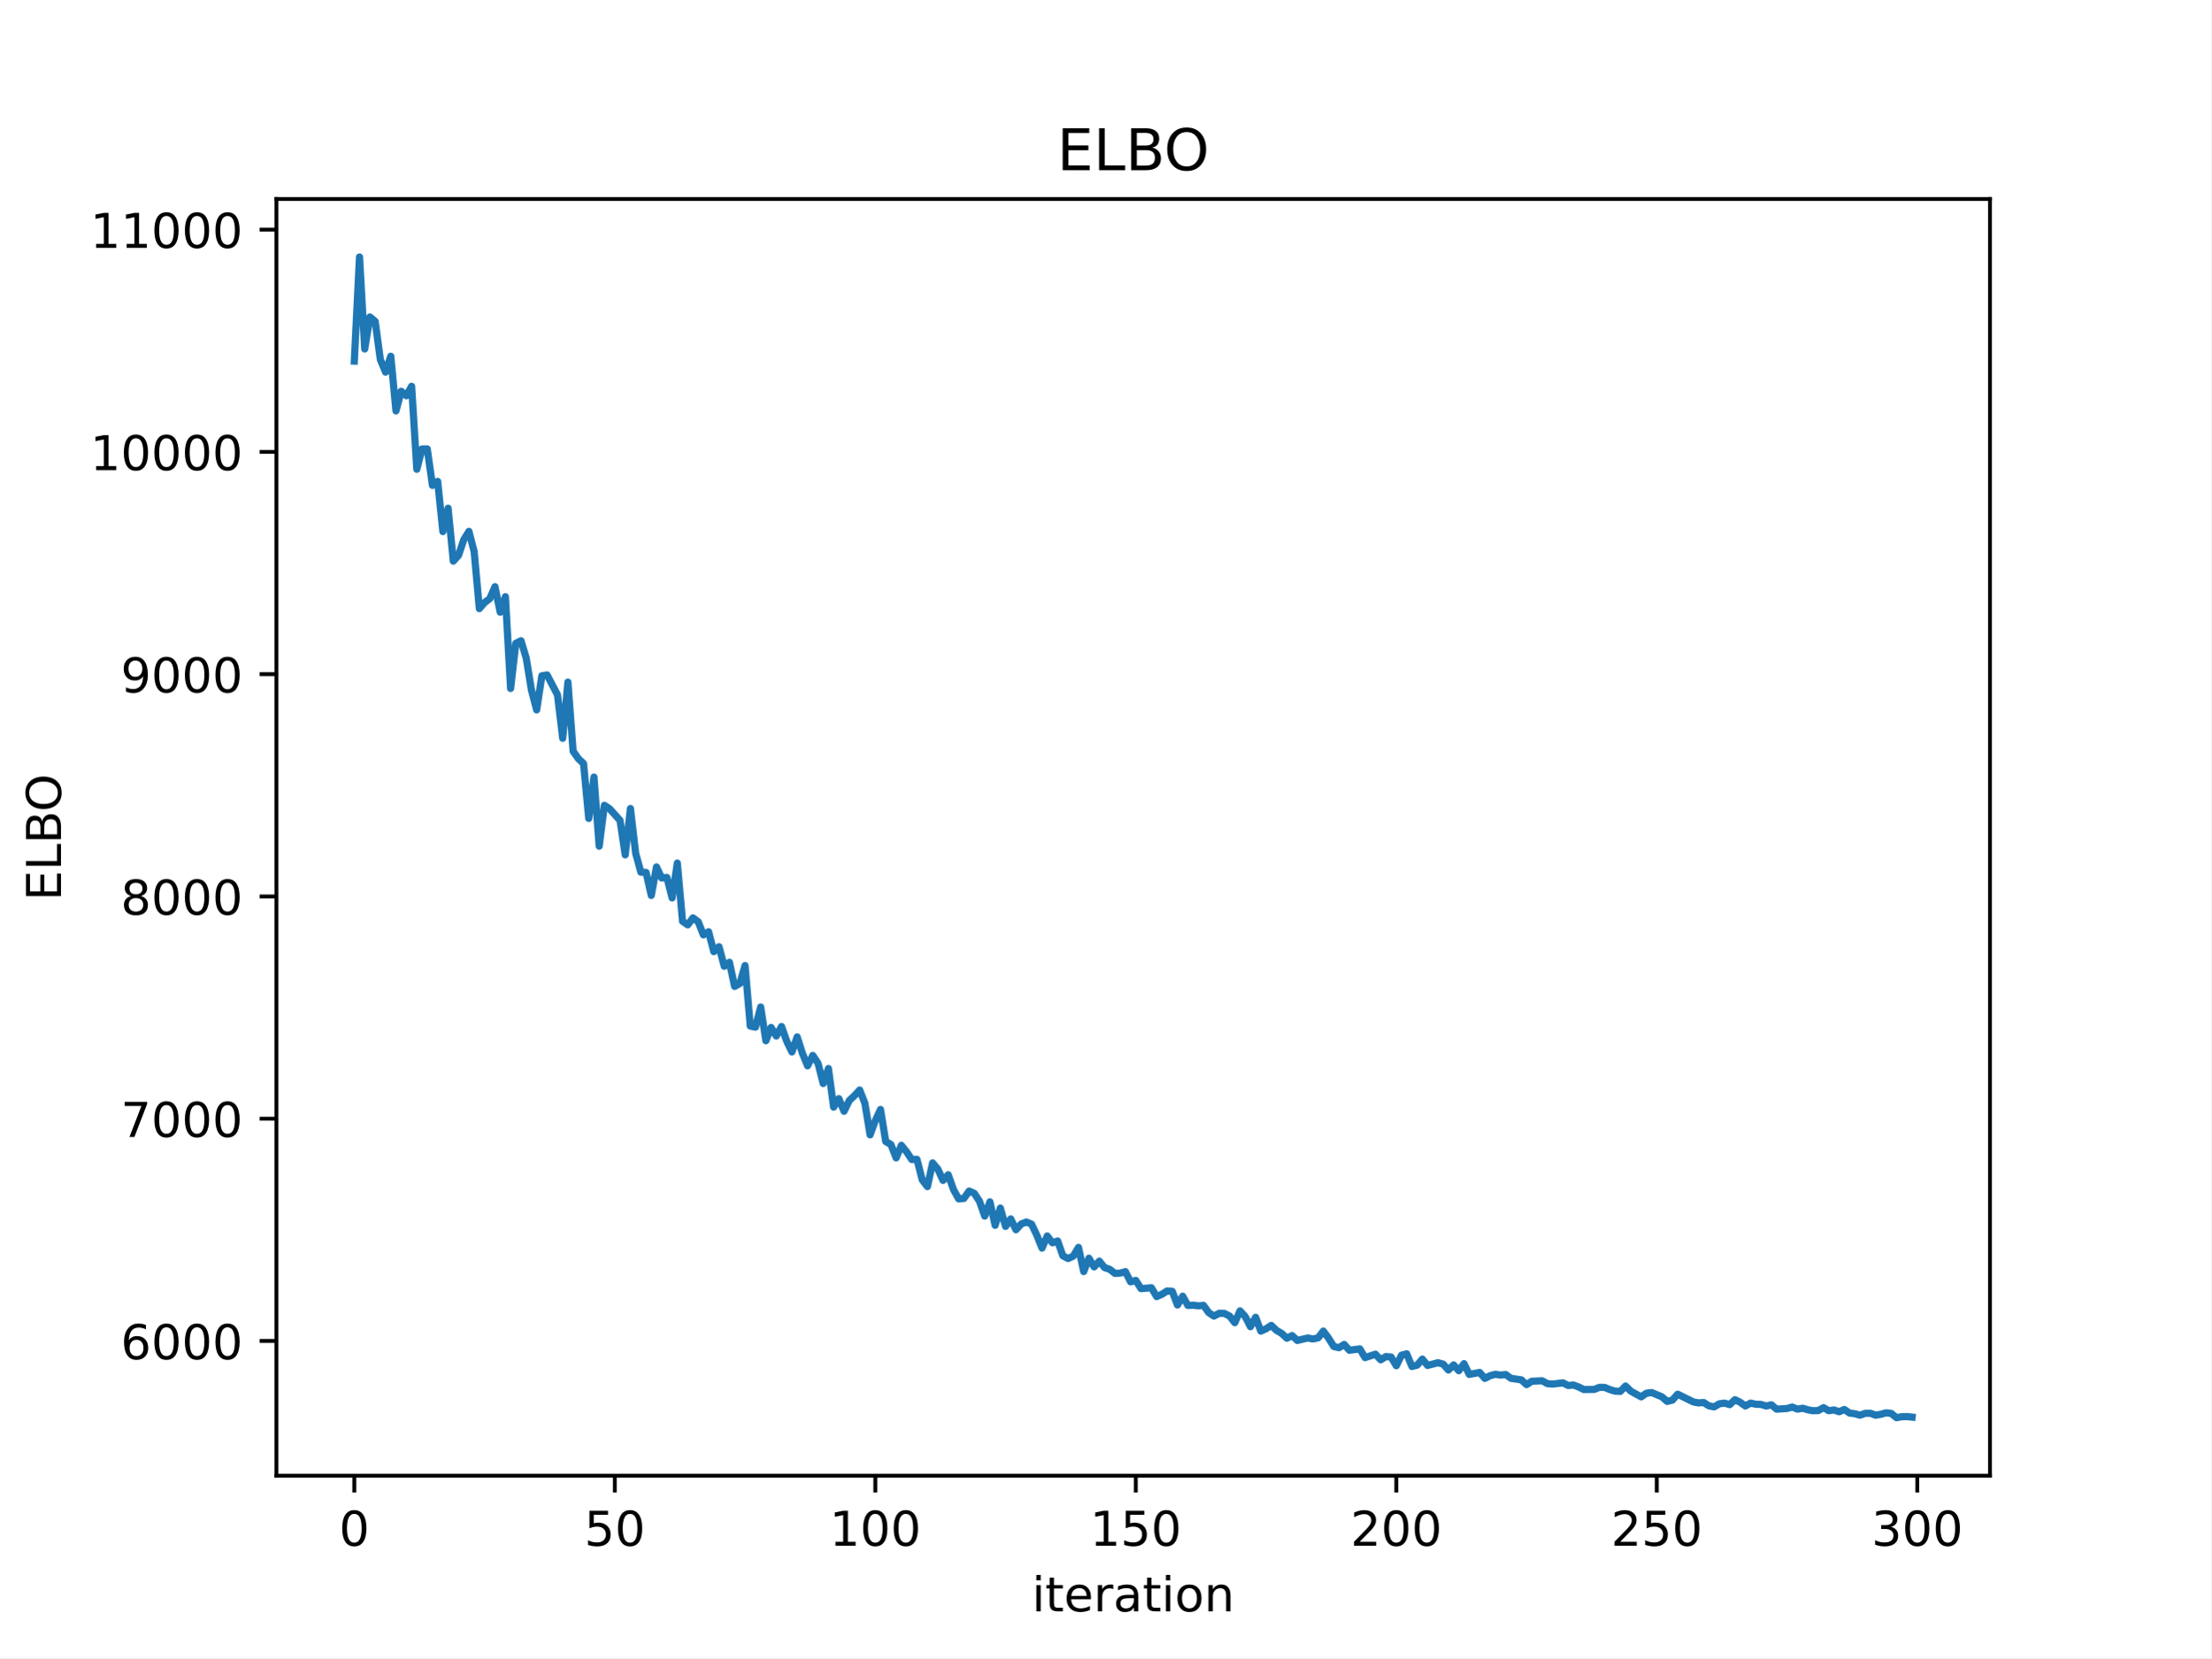
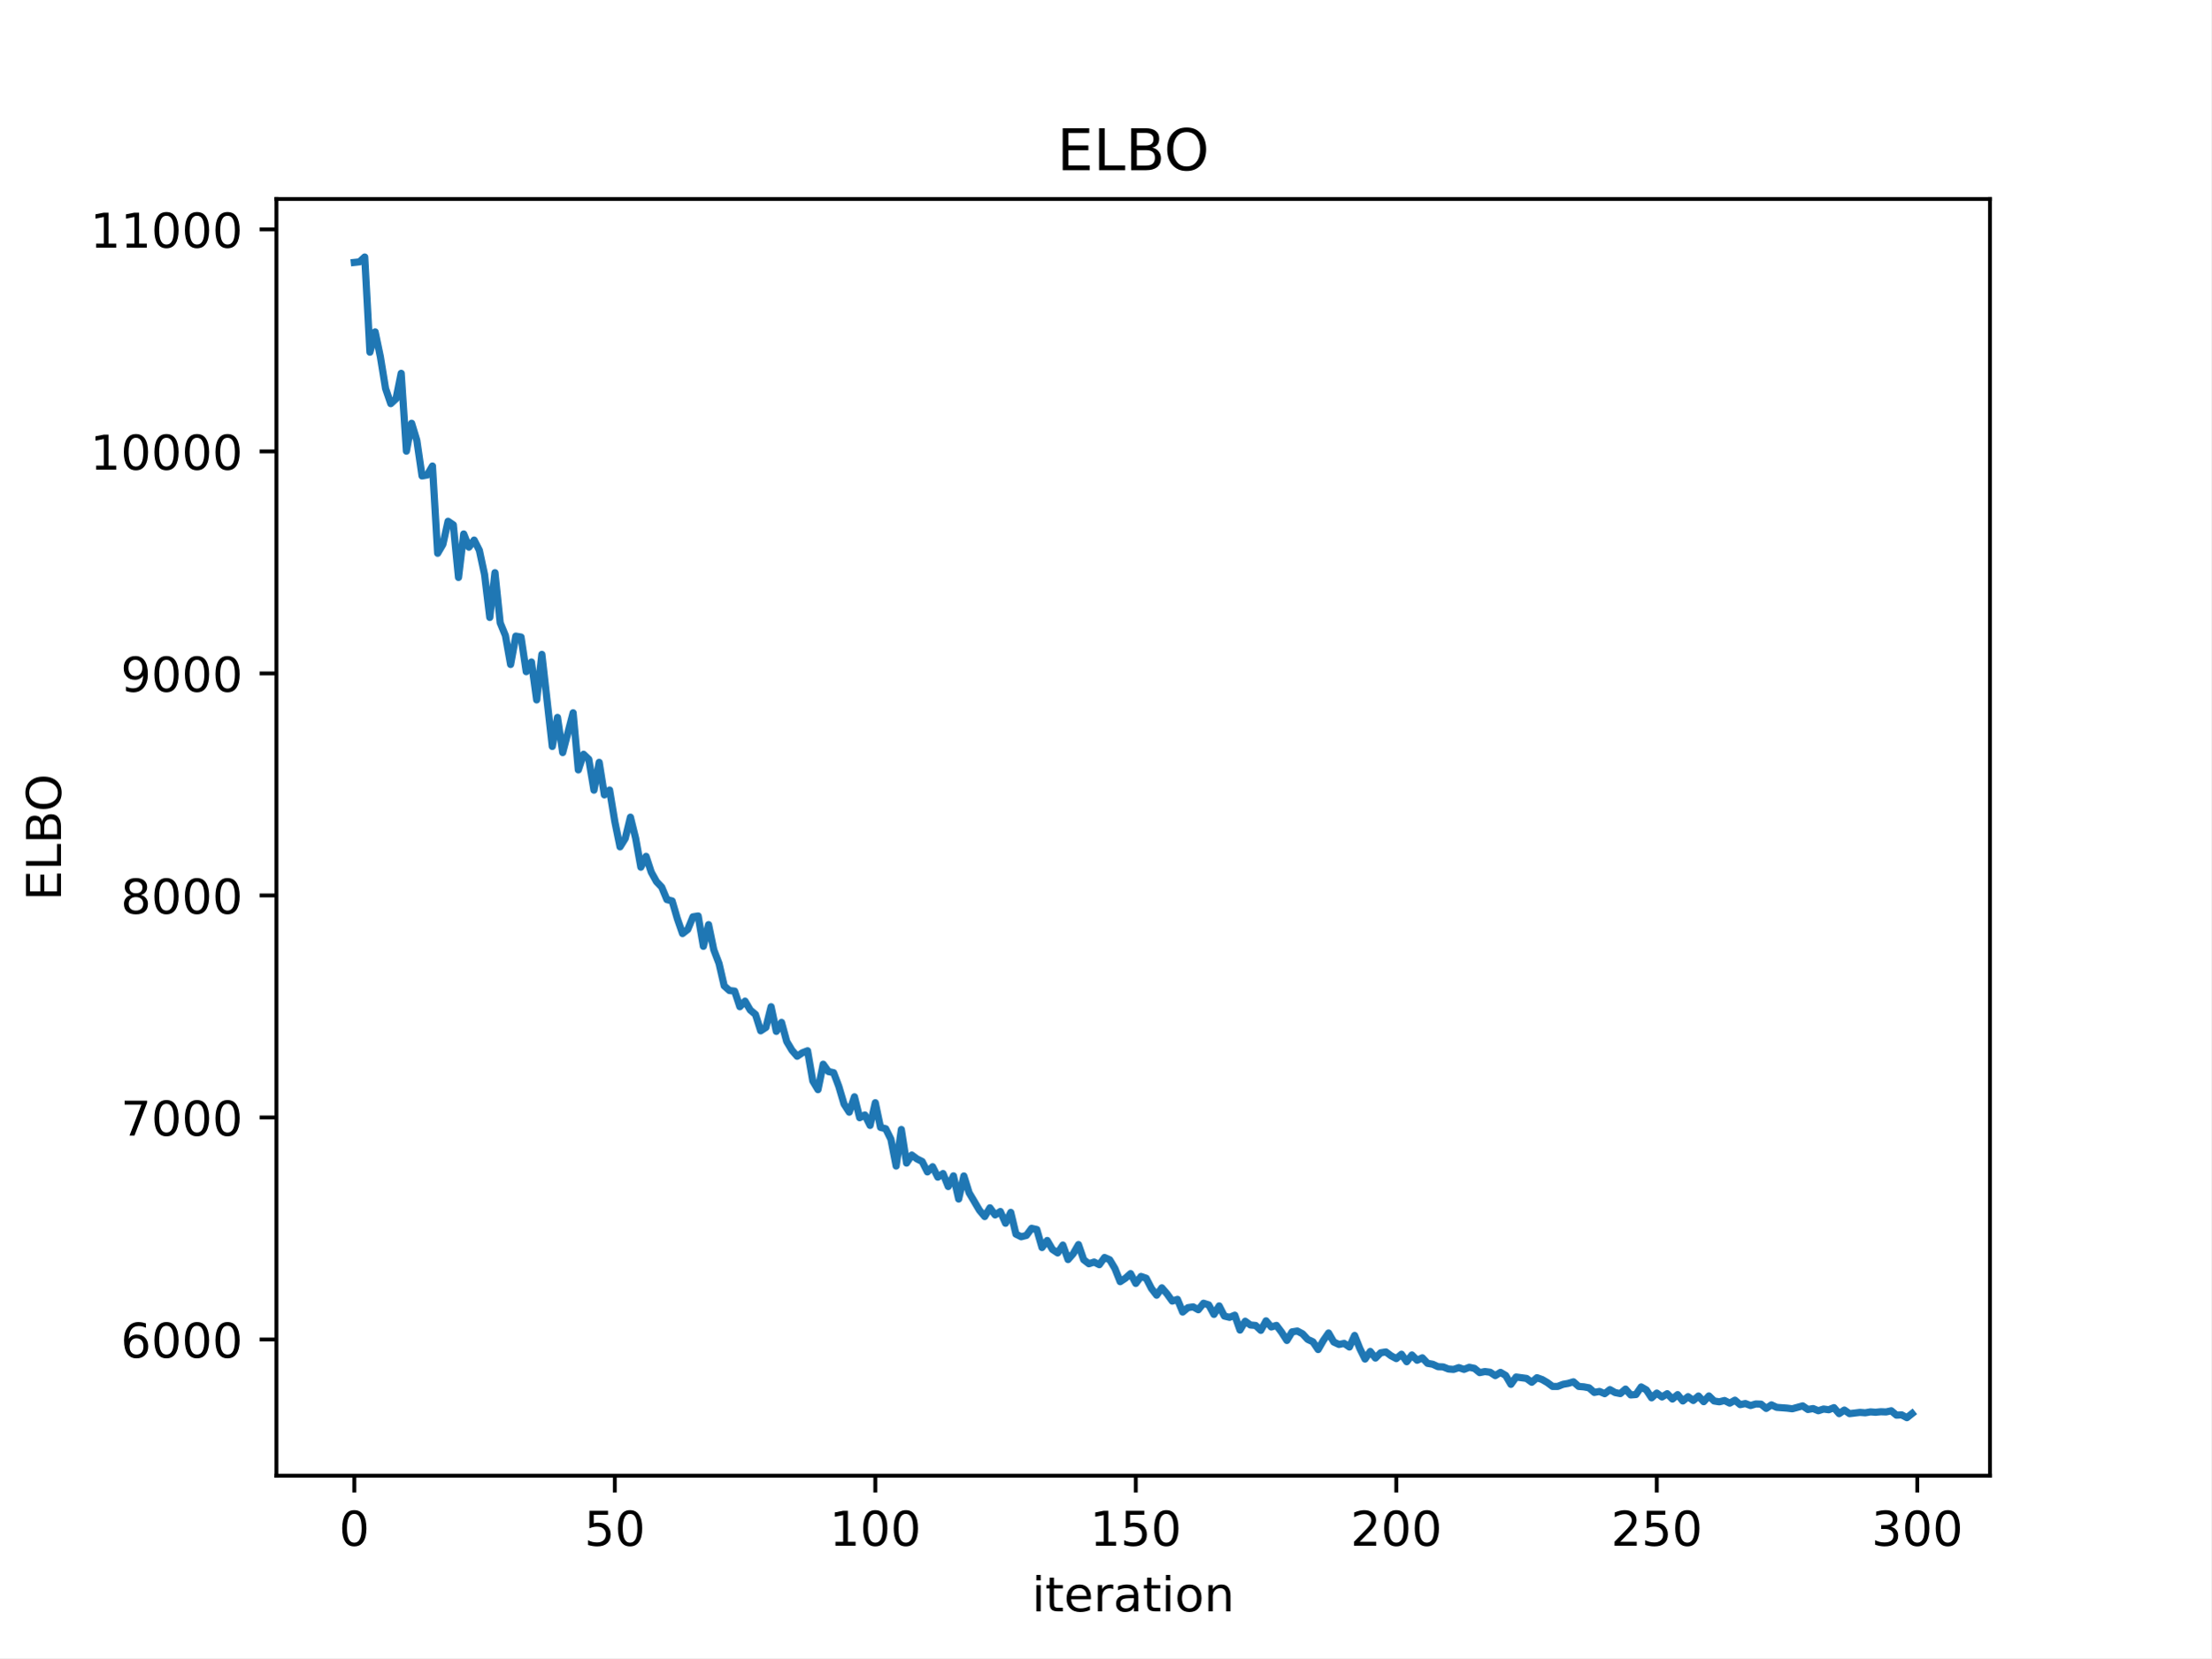
<svg xmlns="http://www.w3.org/2000/svg" xmlns:xlink="http://www.w3.org/1999/xlink" width="460.8pt" height="345.6pt" viewBox="0 0 460.8 345.6" version="1.1">
  <defs>
    <style type="text/css">*{stroke-linejoin: round; stroke-linecap: butt}</style>
  </defs>
  <g id="figure_1">
    <g id="patch_1">
      <path d="M 0 345.6  L 460.8 345.6  L 460.8 0  L 0 0  z " style="fill: #ffffff" />
    </g>
    <g id="axes_1">
      <g id="patch_2">
        <path d="M 57.6 307.584  L 414.72 307.584  L 414.72 41.472  L 57.6 41.472  z " style="fill: #ffffff" />
      </g>
      <g id="matplotlib.axis_1">
        <g id="xtick_1">
          <g id="line2d_1">
            <defs>
-               <path id="mde33a562c4" d="M 0 0  L 0 3.5  " style="stroke: #000000; stroke-width: 0.8" />
+               <path id="m76d9c2b10a" d="M 0 0  L 0 3.5  " style="stroke: #000000; stroke-width: 0.8" />
            </defs>
            <g>
-               <use xlink:href="#mde33a562c4" x="73.833" y="307.584" style="stroke: #000000; stroke-width: 0.8" />
+               <use xlink:href="#m76d9c2b10a" x="73.833" y="307.584" style="stroke: #000000; stroke-width: 0.8" />
            </g>
          </g>
          <g id="text_1">
            <g transform="translate(70.65148 322.1824) scale(0.1 -0.1)">
              <defs>
                <path id="DejaVuSans-30" d="M 2034 4250  Q 1547 4250 1301 3770  Q 1056 3291 1056 2328  Q 1056 1369 1301 889  Q 1547 409 2034 409  Q 2525 409 2770 889  Q 3016 1369 3016 2328  Q 3016 3291 2770 3770  Q 2525 4250 2034 4250  z M 2034 4750  Q 2819 4750 3233 4129  Q 3647 3509 3647 2328  Q 3647 1150 3233 529  Q 2819 -91 2034 -91  Q 1250 -91 836 529  Q 422 1150 422 2328  Q 422 3509 836 4129  Q 1250 4750 2034 4750  z " transform="scale(0.015625)" />
              </defs>
              <use xlink:href="#DejaVuSans-30" />
            </g>
          </g>
        </g>
        <g id="xtick_2">
          <g id="line2d_2">
            <g>
-               <use xlink:href="#mde33a562c4" x="128.123" y="307.584" style="stroke: #000000; stroke-width: 0.8" />
+               <use xlink:href="#m76d9c2b10a" x="128.123" y="307.584" style="stroke: #000000; stroke-width: 0.8" />
            </g>
          </g>
          <g id="text_2">
            <g transform="translate(121.7603 322.1824) scale(0.1 -0.1)">
              <defs>
                <path id="DejaVuSans-35" d="M 691 4666  L 3169 4666  L 3169 4134  L 1269 4134  L 1269 2991  Q 1406 3038 1543 3061  Q 1681 3084 1819 3084  Q 2600 3084 3056 2656  Q 3513 2228 3513 1497  Q 3513 744 3044 326  Q 2575 -91 1722 -91  Q 1428 -91 1123 -41  Q 819 9 494 109  L 494 744  Q 775 591 1075 516  Q 1375 441 1709 441  Q 2250 441 2565 725  Q 2881 1009 2881 1497  Q 2881 1984 2565 2268  Q 2250 2553 1709 2553  Q 1456 2553 1204 2497  Q 953 2441 691 2322  L 691 4666  z " transform="scale(0.015625)" />
              </defs>
              <use xlink:href="#DejaVuSans-35" />
              <use xlink:href="#DejaVuSans-30" transform="translate(63.62305 0)" />
            </g>
          </g>
        </g>
        <g id="xtick_3">
          <g id="line2d_3">
            <g>
-               <use xlink:href="#mde33a562c4" x="182.413" y="307.584" style="stroke: #000000; stroke-width: 0.8" />
+               <use xlink:href="#m76d9c2b10a" x="182.413" y="307.584" style="stroke: #000000; stroke-width: 0.8" />
            </g>
          </g>
          <g id="text_3">
            <g transform="translate(172.8691 322.1824) scale(0.1 -0.1)">
              <defs>
                <path id="DejaVuSans-31" d="M 794 531  L 1825 531  L 1825 4091  L 703 3866  L 703 4441  L 1819 4666  L 2450 4666  L 2450 531  L 3481 531  L 3481 0  L 794 0  L 794 531  z " transform="scale(0.015625)" />
              </defs>
              <use xlink:href="#DejaVuSans-31" />
              <use xlink:href="#DejaVuSans-30" transform="translate(63.62305 0)" />
              <use xlink:href="#DejaVuSans-30" transform="translate(127.2461 0)" />
            </g>
          </g>
        </g>
        <g id="xtick_4">
          <g id="line2d_4">
            <g>
-               <use xlink:href="#mde33a562c4" x="236.703" y="307.584" style="stroke: #000000; stroke-width: 0.8" />
+               <use xlink:href="#m76d9c2b10a" x="236.703" y="307.584" style="stroke: #000000; stroke-width: 0.8" />
            </g>
          </g>
          <g id="text_4">
            <g transform="translate(227.1592 322.1824) scale(0.1 -0.1)">
              <use xlink:href="#DejaVuSans-31" />
              <use xlink:href="#DejaVuSans-35" transform="translate(63.62305 0)" />
              <use xlink:href="#DejaVuSans-30" transform="translate(127.2461 0)" />
            </g>
          </g>
        </g>
        <g id="xtick_5">
          <g id="line2d_5">
            <g>
-               <use xlink:href="#mde33a562c4" x="290.993" y="307.584" style="stroke: #000000; stroke-width: 0.8" />
+               <use xlink:href="#m76d9c2b10a" x="290.993" y="307.584" style="stroke: #000000; stroke-width: 0.8" />
            </g>
          </g>
          <g id="text_5">
            <g transform="translate(281.4492 322.1824) scale(0.1 -0.1)">
              <defs>
                <path id="DejaVuSans-32" d="M 1228 531  L 3431 531  L 3431 0  L 469 0  L 469 531  Q 828 903 1448 1529  Q 2069 2156 2228 2338  Q 2531 2678 2651 2914  Q 2772 3150 2772 3378  Q 2772 3750 2511 3984  Q 2250 4219 1831 4219  Q 1534 4219 1204 4116  Q 875 4013 500 3803  L 500 4441  Q 881 4594 1212 4672  Q 1544 4750 1819 4750  Q 2544 4750 2975 4387  Q 3406 4025 3406 3419  Q 3406 3131 3298 2873  Q 3191 2616 2906 2266  Q 2828 2175 2409 1742  Q 1991 1309 1228 531  z " transform="scale(0.015625)" />
              </defs>
              <use xlink:href="#DejaVuSans-32" />
              <use xlink:href="#DejaVuSans-30" transform="translate(63.62305 0)" />
              <use xlink:href="#DejaVuSans-30" transform="translate(127.2461 0)" />
            </g>
          </g>
        </g>
        <g id="xtick_6">
          <g id="line2d_6">
            <g>
-               <use xlink:href="#mde33a562c4" x="345.283" y="307.584" style="stroke: #000000; stroke-width: 0.8" />
+               <use xlink:href="#m76d9c2b10a" x="345.283" y="307.584" style="stroke: #000000; stroke-width: 0.8" />
            </g>
          </g>
          <g id="text_6">
            <g transform="translate(335.7393 322.1824) scale(0.1 -0.1)">
              <use xlink:href="#DejaVuSans-32" />
              <use xlink:href="#DejaVuSans-35" transform="translate(63.62305 0)" />
              <use xlink:href="#DejaVuSans-30" transform="translate(127.2461 0)" />
            </g>
          </g>
        </g>
        <g id="xtick_7">
          <g id="line2d_7">
            <g>
-               <use xlink:href="#mde33a562c4" x="399.573" y="307.584" style="stroke: #000000; stroke-width: 0.8" />
+               <use xlink:href="#m76d9c2b10a" x="399.573" y="307.584" style="stroke: #000000; stroke-width: 0.8" />
            </g>
          </g>
          <g id="text_7">
            <g transform="translate(390.0293 322.1824) scale(0.1 -0.1)">
              <defs>
                <path id="DejaVuSans-33" d="M 2597 2516  Q 3050 2419 3304 2112  Q 3559 1806 3559 1356  Q 3559 666 3084 287  Q 2609 -91 1734 -91  Q 1441 -91 1130 -33  Q 819 25 488 141  L 488 750  Q 750 597 1062 519  Q 1375 441 1716 441  Q 2309 441 2620 675  Q 2931 909 2931 1356  Q 2931 1769 2642 2001  Q 2353 2234 1838 2234  L 1294 2234  L 1294 2753  L 1863 2753  Q 2328 2753 2575 2939  Q 2822 3125 2822 3475  Q 2822 3834 2567 4026  Q 2313 4219 1838 4219  Q 1578 4219 1281 4162  Q 984 4106 628 3988  L 628 4550  Q 988 4650 1302 4700  Q 1616 4750 1894 4750  Q 2613 4750 3031 4423  Q 3450 4097 3450 3541  Q 3450 3153 3228 2886  Q 3006 2619 2597 2516  z " transform="scale(0.015625)" />
              </defs>
              <use xlink:href="#DejaVuSans-33" />
              <use xlink:href="#DejaVuSans-30" transform="translate(63.62305 0)" />
              <use xlink:href="#DejaVuSans-30" transform="translate(127.2461 0)" />
            </g>
          </g>
        </g>
        <g id="text_8">
          <g transform="translate(215.0373 335.8606) scale(0.1 -0.1)">
            <defs>
              <path id="DejaVuSans-69" d="M 603 3500  L 1178 3500  L 1178 0  L 603 0  L 603 3500  z M 603 4863  L 1178 4863  L 1178 4134  L 603 4134  L 603 4863  z " transform="scale(0.015625)" />
              <path id="DejaVuSans-74" d="M 1172 4494  L 1172 3500  L 2356 3500  L 2356 3053  L 1172 3053  L 1172 1153  Q 1172 725 1289 603  Q 1406 481 1766 481  L 2356 481  L 2356 0  L 1766 0  Q 1100 0 847 248  Q 594 497 594 1153  L 594 3053  L 172 3053  L 172 3500  L 594 3500  L 594 4494  L 1172 4494  z " transform="scale(0.015625)" />
              <path id="DejaVuSans-65" d="M 3597 1894  L 3597 1613  L 953 1613  Q 991 1019 1311 708  Q 1631 397 2203 397  Q 2534 397 2845 478  Q 3156 559 3463 722  L 3463 178  Q 3153 47 2828 -22  Q 2503 -91 2169 -91  Q 1331 -91 842 396  Q 353 884 353 1716  Q 353 2575 817 3079  Q 1281 3584 2069 3584  Q 2775 3584 3186 3129  Q 3597 2675 3597 1894  z M 3022 2063  Q 3016 2534 2758 2815  Q 2500 3097 2075 3097  Q 1594 3097 1305 2825  Q 1016 2553 972 2059  L 3022 2063  z " transform="scale(0.015625)" />
              <path id="DejaVuSans-72" d="M 2631 2963  Q 2534 3019 2420 3045  Q 2306 3072 2169 3072  Q 1681 3072 1420 2755  Q 1159 2438 1159 1844  L 1159 0  L 581 0  L 581 3500  L 1159 3500  L 1159 2956  Q 1341 3275 1631 3429  Q 1922 3584 2338 3584  Q 2397 3584 2469 3576  Q 2541 3569 2628 3553  L 2631 2963  z " transform="scale(0.015625)" />
              <path id="DejaVuSans-61" d="M 2194 1759  Q 1497 1759 1228 1600  Q 959 1441 959 1056  Q 959 750 1161 570  Q 1363 391 1709 391  Q 2188 391 2477 730  Q 2766 1069 2766 1631  L 2766 1759  L 2194 1759  z M 3341 1997  L 3341 0  L 2766 0  L 2766 531  Q 2569 213 2275 61  Q 1981 -91 1556 -91  Q 1019 -91 701 211  Q 384 513 384 1019  Q 384 1609 779 1909  Q 1175 2209 1959 2209  L 2766 2209  L 2766 2266  Q 2766 2663 2505 2880  Q 2244 3097 1772 3097  Q 1472 3097 1187 3025  Q 903 2953 641 2809  L 641 3341  Q 956 3463 1253 3523  Q 1550 3584 1831 3584  Q 2591 3584 2966 3190  Q 3341 2797 3341 1997  z " transform="scale(0.015625)" />
              <path id="DejaVuSans-6f" d="M 1959 3097  Q 1497 3097 1228 2736  Q 959 2375 959 1747  Q 959 1119 1226 758  Q 1494 397 1959 397  Q 2419 397 2687 759  Q 2956 1122 2956 1747  Q 2956 2369 2687 2733  Q 2419 3097 1959 3097  z M 1959 3584  Q 2709 3584 3137 3096  Q 3566 2609 3566 1747  Q 3566 888 3137 398  Q 2709 -91 1959 -91  Q 1206 -91 779 398  Q 353 888 353 1747  Q 353 2609 779 3096  Q 1206 3584 1959 3584  z " transform="scale(0.015625)" />
              <path id="DejaVuSans-6e" d="M 3513 2113  L 3513 0  L 2938 0  L 2938 2094  Q 2938 2591 2744 2837  Q 2550 3084 2163 3084  Q 1697 3084 1428 2787  Q 1159 2491 1159 1978  L 1159 0  L 581 0  L 581 3500  L 1159 3500  L 1159 2956  Q 1366 3272 1645 3428  Q 1925 3584 2291 3584  Q 2894 3584 3203 3211  Q 3513 2838 3513 2113  z " transform="scale(0.015625)" />
            </defs>
            <use xlink:href="#DejaVuSans-69" />
            <use xlink:href="#DejaVuSans-74" transform="translate(27.7832 0)" />
            <use xlink:href="#DejaVuSans-65" transform="translate(66.99219 0)" />
            <use xlink:href="#DejaVuSans-72" transform="translate(128.5156 0)" />
            <use xlink:href="#DejaVuSans-61" transform="translate(169.6289 0)" />
            <use xlink:href="#DejaVuSans-74" transform="translate(230.9082 0)" />
            <use xlink:href="#DejaVuSans-69" transform="translate(270.1172 0)" />
            <use xlink:href="#DejaVuSans-6f" transform="translate(297.9004 0)" />
            <use xlink:href="#DejaVuSans-6e" transform="translate(359.082 0)" />
          </g>
        </g>
      </g>
      <g id="matplotlib.axis_2">
        <g id="ytick_1">
          <g id="line2d_8">
            <defs>
-               <path id="m5e980b03d0" d="M 0 0  L -3.5 0  " style="stroke: #000000; stroke-width: 0.8" />
+               <path id="m6ba9ef8a85" d="M 0 0  L -3.5 0  " style="stroke: #000000; stroke-width: 0.8" />
            </defs>
            <g>
-               <use xlink:href="#m5e980b03d0" x="57.6" y="279.5" style="stroke: #000000; stroke-width: 0.8" />
+               <use xlink:href="#m6ba9ef8a85" x="57.6" y="279.184" style="stroke: #000000; stroke-width: 0.8" />
            </g>
          </g>
          <g id="text_9">
-             <g transform="translate(25.15 283.2991) scale(0.1 -0.1)">
+             <g transform="translate(25.15 282.9836) scale(0.1 -0.1)">
              <defs>
                <path id="DejaVuSans-36" d="M 2113 2584  Q 1688 2584 1439 2293  Q 1191 2003 1191 1497  Q 1191 994 1439 701  Q 1688 409 2113 409  Q 2538 409 2786 701  Q 3034 994 3034 1497  Q 3034 2003 2786 2293  Q 2538 2584 2113 2584  z M 3366 4563  L 3366 3988  Q 3128 4100 2886 4159  Q 2644 4219 2406 4219  Q 1781 4219 1451 3797  Q 1122 3375 1075 2522  Q 1259 2794 1537 2939  Q 1816 3084 2150 3084  Q 2853 3084 3261 2657  Q 3669 2231 3669 1497  Q 3669 778 3244 343  Q 2819 -91 2113 -91  Q 1303 -91 875 529  Q 447 1150 447 2328  Q 447 3434 972 4092  Q 1497 4750 2381 4750  Q 2619 4750 2861 4703  Q 3103 4656 3366 4563  z " transform="scale(0.015625)" />
              </defs>
              <use xlink:href="#DejaVuSans-36" />
              <use xlink:href="#DejaVuSans-30" transform="translate(63.62305 0)" />
              <use xlink:href="#DejaVuSans-30" transform="translate(127.2461 0)" />
              <use xlink:href="#DejaVuSans-30" transform="translate(190.8691 0)" />
            </g>
          </g>
        </g>
        <g id="ytick_2">
          <g id="line2d_9">
            <g>
-               <use xlink:href="#m5e980b03d0" x="57.6" y="233.171" style="stroke: #000000; stroke-width: 0.8" />
+               <use xlink:href="#m6ba9ef8a85" x="57.6" y="232.909" style="stroke: #000000; stroke-width: 0.8" />
            </g>
          </g>
          <g id="text_10">
-             <g transform="translate(25.15 236.9703) scale(0.1 -0.1)">
+             <g transform="translate(25.15 236.7085) scale(0.1 -0.1)">
              <defs>
                <path id="DejaVuSans-37" d="M 525 4666  L 3525 4666  L 3525 4397  L 1831 0  L 1172 0  L 2766 4134  L 525 4134  L 525 4666  z " transform="scale(0.015625)" />
              </defs>
              <use xlink:href="#DejaVuSans-37" />
              <use xlink:href="#DejaVuSans-30" transform="translate(63.62305 0)" />
              <use xlink:href="#DejaVuSans-30" transform="translate(127.2461 0)" />
              <use xlink:href="#DejaVuSans-30" transform="translate(190.8691 0)" />
            </g>
          </g>
        </g>
        <g id="ytick_3">
          <g id="line2d_10">
            <g>
-               <use xlink:href="#m5e980b03d0" x="57.6" y="186.842" style="stroke: #000000; stroke-width: 0.8" />
+               <use xlink:href="#m6ba9ef8a85" x="57.6" y="186.634" style="stroke: #000000; stroke-width: 0.8" />
            </g>
          </g>
          <g id="text_11">
-             <g transform="translate(25.15 190.6415) scale(0.1 -0.1)">
+             <g transform="translate(25.15 190.4335) scale(0.1 -0.1)">
              <defs>
                <path id="DejaVuSans-38" d="M 2034 2216  Q 1584 2216 1326 1975  Q 1069 1734 1069 1313  Q 1069 891 1326 650  Q 1584 409 2034 409  Q 2484 409 2743 651  Q 3003 894 3003 1313  Q 3003 1734 2745 1975  Q 2488 2216 2034 2216  z M 1403 2484  Q 997 2584 770 2862  Q 544 3141 544 3541  Q 544 4100 942 4425  Q 1341 4750 2034 4750  Q 2731 4750 3128 4425  Q 3525 4100 3525 3541  Q 3525 3141 3298 2862  Q 3072 2584 2669 2484  Q 3125 2378 3379 2068  Q 3634 1759 3634 1313  Q 3634 634 3220 271  Q 2806 -91 2034 -91  Q 1263 -91 848 271  Q 434 634 434 1313  Q 434 1759 690 2068  Q 947 2378 1403 2484  z M 1172 3481  Q 1172 3119 1398 2916  Q 1625 2713 2034 2713  Q 2441 2713 2670 2916  Q 2900 3119 2900 3481  Q 2900 3844 2670 4047  Q 2441 4250 2034 4250  Q 1625 4250 1398 4047  Q 1172 3844 1172 3481  z " transform="scale(0.015625)" />
              </defs>
              <use xlink:href="#DejaVuSans-38" />
              <use xlink:href="#DejaVuSans-30" transform="translate(63.62305 0)" />
              <use xlink:href="#DejaVuSans-30" transform="translate(127.2461 0)" />
              <use xlink:href="#DejaVuSans-30" transform="translate(190.8691 0)" />
            </g>
          </g>
        </g>
        <g id="ytick_4">
          <g id="line2d_11">
            <g>
-               <use xlink:href="#m5e980b03d0" x="57.6" y="140.513" style="stroke: #000000; stroke-width: 0.8" />
+               <use xlink:href="#m6ba9ef8a85" x="57.6" y="140.359" style="stroke: #000000; stroke-width: 0.8" />
            </g>
          </g>
          <g id="text_12">
-             <g transform="translate(25.15 144.3127) scale(0.1 -0.1)">
+             <g transform="translate(25.15 144.1584) scale(0.1 -0.1)">
              <defs>
                <path id="DejaVuSans-39" d="M 703 97  L 703 672  Q 941 559 1184 500  Q 1428 441 1663 441  Q 2288 441 2617 861  Q 2947 1281 2994 2138  Q 2813 1869 2534 1725  Q 2256 1581 1919 1581  Q 1219 1581 811 2004  Q 403 2428 403 3163  Q 403 3881 828 4315  Q 1253 4750 1959 4750  Q 2769 4750 3195 4129  Q 3622 3509 3622 2328  Q 3622 1225 3098 567  Q 2575 -91 1691 -91  Q 1453 -91 1209 -44  Q 966 3 703 97  z M 1959 2075  Q 2384 2075 2632 2365  Q 2881 2656 2881 3163  Q 2881 3666 2632 3958  Q 2384 4250 1959 4250  Q 1534 4250 1286 3958  Q 1038 3666 1038 3163  Q 1038 2656 1286 2365  Q 1534 2075 1959 2075  z " transform="scale(0.015625)" />
              </defs>
              <use xlink:href="#DejaVuSans-39" />
              <use xlink:href="#DejaVuSans-30" transform="translate(63.62305 0)" />
              <use xlink:href="#DejaVuSans-30" transform="translate(127.2461 0)" />
              <use xlink:href="#DejaVuSans-30" transform="translate(190.8691 0)" />
            </g>
          </g>
        </g>
        <g id="ytick_5">
          <g id="line2d_12">
            <g>
-               <use xlink:href="#m5e980b03d0" x="57.6" y="94.185" style="stroke: #000000; stroke-width: 0.8" />
+               <use xlink:href="#m6ba9ef8a85" x="57.6" y="94.084" style="stroke: #000000; stroke-width: 0.8" />
            </g>
          </g>
          <g id="text_13">
-             <g transform="translate(18.7875 97.98387) scale(0.1 -0.1)">
+             <g transform="translate(18.7875 97.88334) scale(0.1 -0.1)">
              <use xlink:href="#DejaVuSans-31" />
              <use xlink:href="#DejaVuSans-30" transform="translate(63.62305 0)" />
              <use xlink:href="#DejaVuSans-30" transform="translate(127.2461 0)" />
              <use xlink:href="#DejaVuSans-30" transform="translate(190.8691 0)" />
              <use xlink:href="#DejaVuSans-30" transform="translate(254.4922 0)" />
            </g>
          </g>
        </g>
        <g id="ytick_6">
          <g id="line2d_13">
            <g>
-               <use xlink:href="#m5e980b03d0" x="57.6" y="47.856" style="stroke: #000000; stroke-width: 0.8" />
+               <use xlink:href="#m6ba9ef8a85" x="57.6" y="47.809" style="stroke: #000000; stroke-width: 0.8" />
            </g>
          </g>
          <g id="text_14">
-             <g transform="translate(18.7875 51.65507) scale(0.1 -0.1)">
+             <g transform="translate(18.7875 51.60828) scale(0.1 -0.1)">
              <use xlink:href="#DejaVuSans-31" />
              <use xlink:href="#DejaVuSans-31" transform="translate(63.62305 0)" />
              <use xlink:href="#DejaVuSans-30" transform="translate(127.2461 0)" />
              <use xlink:href="#DejaVuSans-30" transform="translate(190.8691 0)" />
              <use xlink:href="#DejaVuSans-30" transform="translate(254.4922 0)" />
            </g>
          </g>
        </g>
        <g id="text_15">
          <g transform="translate(12.70781 187.7522) rotate(-90) scale(0.1 -0.1)">
            <defs>
              <path id="DejaVuSans-45" d="M 628 4666  L 3578 4666  L 3578 4134  L 1259 4134  L 1259 2753  L 3481 2753  L 3481 2222  L 1259 2222  L 1259 531  L 3634 531  L 3634 0  L 628 0  L 628 4666  z " transform="scale(0.015625)" />
              <path id="DejaVuSans-4c" d="M 628 4666  L 1259 4666  L 1259 531  L 3531 531  L 3531 0  L 628 0  L 628 4666  z " transform="scale(0.015625)" />
              <path id="DejaVuSans-42" d="M 1259 2228  L 1259 519  L 2272 519  Q 2781 519 3026 730  Q 3272 941 3272 1375  Q 3272 1813 3026 2020  Q 2781 2228 2272 2228  L 1259 2228  z M 1259 4147  L 1259 2741  L 2194 2741  Q 2656 2741 2882 2914  Q 3109 3088 3109 3444  Q 3109 3797 2882 3972  Q 2656 4147 2194 4147  L 1259 4147  z M 628 4666  L 2241 4666  Q 2963 4666 3353 4366  Q 3744 4066 3744 3513  Q 3744 3084 3544 2831  Q 3344 2578 2956 2516  Q 3422 2416 3680 2098  Q 3938 1781 3938 1306  Q 3938 681 3513 340  Q 3088 0 2303 0  L 628 0  L 628 4666  z " transform="scale(0.015625)" />
              <path id="DejaVuSans-4f" d="M 2522 4238  Q 1834 4238 1429 3725  Q 1025 3213 1025 2328  Q 1025 1447 1429 934  Q 1834 422 2522 422  Q 3209 422 3611 934  Q 4013 1447 4013 2328  Q 4013 3213 3611 3725  Q 3209 4238 2522 4238  z M 2522 4750  Q 3503 4750 4090 4092  Q 4678 3434 4678 2328  Q 4678 1225 4090 567  Q 3503 -91 2522 -91  Q 1538 -91 948 565  Q 359 1222 359 2328  Q 359 3434 948 4092  Q 1538 4750 2522 4750  z " transform="scale(0.015625)" />
            </defs>
            <use xlink:href="#DejaVuSans-45" />
            <use xlink:href="#DejaVuSans-4c" transform="translate(63.18359 0)" />
            <use xlink:href="#DejaVuSans-42" transform="translate(118.8965 0)" />
            <use xlink:href="#DejaVuSans-4f" transform="translate(185.75 0)" />
          </g>
        </g>
      </g>
      <g id="line2d_14">
-         <path d="M 73.833 75.266  L 74.919 53.568  L 76.004 72.733  L 77.09 66.066  L 78.176 66.974  L 79.262 74.94  L 80.348 77.559  L 81.433 74.25  L 82.519 85.647  L 83.605 81.546  L 84.691 82.486  L 85.777 80.516  L 86.862 97.805  L 87.948 93.58  L 89.034 93.565  L 90.12 101.16  L 91.206 100.331  L 92.291 110.789  L 93.377 105.926  L 94.463 116.954  L 95.549 115.765  L 96.635 112.515  L 97.72 110.754  L 98.806 114.946  L 99.892 126.857  L 100.978 125.602  L 102.064 124.773  L 103.149 122.279  L 104.235 127.593  L 105.321 124.367  L 106.407 143.501  L 107.493 134.082  L 108.578 133.556  L 109.664 137.173  L 110.75 143.832  L 111.836 147.966  L 112.922 140.855  L 114.007 140.68  L 116.179 144.821  L 117.265 153.878  L 118.351 142.169  L 119.436 156.571  L 120.522 158.118  L 121.608 159.155  L 122.694 170.591  L 123.78 161.97  L 124.865 176.368  L 125.951 167.845  L 127.037 168.577  L 129.209 170.986  L 130.294 178.179  L 131.38 168.524  L 132.466 177.841  L 133.552 181.786  L 134.638 181.829  L 135.723 186.638  L 136.809 180.697  L 137.895 183.001  L 138.981 182.892  L 140.067 187.151  L 141.152 179.894  L 142.238 192.027  L 143.324 192.768  L 144.41 191.317  L 145.496 192.112  L 146.581 194.851  L 147.667 194.212  L 148.753 198.349  L 149.839 197.325  L 150.925 201.397  L 152.01 200.571  L 153.096 205.606  L 154.182 204.99  L 155.268 201.254  L 156.354 213.867  L 157.439 214.081  L 158.525 209.899  L 159.611 216.924  L 160.697 214.148  L 161.783 215.944  L 162.868 213.955  L 163.954 217.021  L 165.04 219.265  L 166.126 216.123  L 167.212 219.514  L 168.297 222.152  L 169.383 219.984  L 170.469 221.599  L 171.555 225.844  L 172.641 222.721  L 173.726 230.76  L 174.812 228.992  L 175.898 231.623  L 176.984 229.385  L 178.07 228.371  L 179.155 227.189  L 180.241 229.95  L 181.327 236.542  L 182.413 233.581  L 183.499 231.242  L 184.584 237.924  L 185.67 238.565  L 186.756 241.345  L 187.842 238.723  L 188.928 240.065  L 190.013 241.683  L 191.099 241.651  L 192.185 245.91  L 193.271 247.327  L 194.357 242.389  L 195.442 243.671  L 196.528 246.036  L 197.614 244.859  L 198.7 247.925  L 199.786 249.887  L 200.871 249.803  L 201.957 248.263  L 203.043 248.728  L 204.129 250.381  L 205.215 253.477  L 206.3 250.503  L 207.386 255.394  L 208.472 251.799  L 209.558 255.626  L 210.644 254.063  L 211.729 256.325  L 212.815 255.122  L 213.901 254.709  L 214.987 255.161  L 216.073 257.452  L 217.158 260.151  L 218.244 257.619  L 219.33 259.041  L 220.416 258.662  L 221.502 261.746  L 222.587 262.322  L 223.673 261.813  L 224.759 259.994  L 225.845 265.034  L 226.931 262.251  L 228.016 264.067  L 229.102 262.86  L 230.188 264.207  L 231.274 264.57  L 232.36 265.416  L 233.445 265.362  L 234.531 265.049  L 235.617 267.178  L 236.703 266.875  L 237.789 268.59  L 239.96 268.413  L 241.046 270.25  L 242.132 269.771  L 243.218 269.085  L 244.304 269.153  L 245.389 272.007  L 246.475 270.167  L 247.561 272.102  L 248.647 272.051  L 249.733 272.183  L 250.818 272.081  L 251.904 273.59  L 252.99 274.32  L 254.076 273.739  L 255.162 273.756  L 256.247 274.309  L 257.333 275.691  L 258.419 273.23  L 259.505 274.408  L 260.591 276.532  L 261.676 274.562  L 262.762 277.449  L 263.848 276.963  L 264.934 276.251  L 266.02 277.293  L 267.105 277.924  L 268.191 278.932  L 269.277 278.378  L 270.363 279.397  L 272.534 278.88  L 273.62 279.09  L 274.706 278.849  L 275.792 277.442  L 276.878 278.923  L 277.963 280.648  L 279.049 280.906  L 280.135 280.226  L 281.221 281.44  L 283.392 281.146  L 284.478 282.973  L 286.65 282.258  L 287.736 283.434  L 288.821 282.759  L 289.907 282.844  L 290.993 284.667  L 292.079 282.465  L 293.165 282.181  L 294.25 284.822  L 295.336 284.542  L 296.422 283.28  L 297.508 284.601  L 299.679 284.036  L 300.765 284.327  L 301.851 285.559  L 302.937 284.489  L 304.023 285.701  L 305.108 284.232  L 306.194 286.476  L 308.366 286.063  L 309.452 287.302  L 310.537 286.742  L 311.623 286.451  L 312.709 286.608  L 313.795 286.494  L 314.881 287.283  L 317.052 287.608  L 318.138 288.603  L 319.224 287.9  L 321.395 287.8  L 322.481 288.396  L 323.567 288.482  L 325.739 288.239  L 326.824 288.784  L 327.91 288.682  L 328.996 289.091  L 330.082 289.629  L 332.253 289.599  L 333.339 289.16  L 334.425 289.185  L 335.511 289.642  L 336.597 289.965  L 337.682 290.011  L 338.768 288.889  L 339.854 289.958  L 342.026 291.154  L 343.111 290.395  L 344.197 290.245  L 346.369 291.155  L 347.455 292.101  L 348.54 291.819  L 349.626 290.594  L 352.884 292.198  L 353.969 292.412  L 355.055 292.331  L 356.141 293.025  L 357.227 293.236  L 358.313 292.599  L 359.398 292.456  L 360.484 292.772  L 361.57 291.744  L 362.656 292.278  L 363.742 293.053  L 364.827 292.456  L 365.913 292.69  L 366.999 292.735  L 368.085 293.06  L 369.171 292.808  L 370.256 293.721  L 372.428 293.572  L 373.514 293.277  L 374.6 293.711  L 375.685 293.519  L 376.771 293.845  L 377.857 294.043  L 378.943 294.001  L 380.029 293.4  L 381.114 294.035  L 382.2 293.884  L 383.286 294.252  L 384.372 293.777  L 385.458 294.535  L 386.543 294.672  L 387.629 294.971  L 388.715 294.581  L 389.801 294.576  L 390.887 294.976  L 391.972 294.785  L 393.058 294.475  L 394.144 294.605  L 395.23 295.488  L 396.316 295.294  L 397.401 295.256  L 398.487 295.373  L 398.487 295.373  " clip-path="url(#pcaa764e34c)" style="fill: none; stroke: #1f77b4; stroke-width: 1.5; stroke-linecap: square" />
+         <path d="M 73.833 54.693  L 74.919 54.571  L 76.004 53.568  L 77.09 73.4  L 78.176 69.175  L 79.262 74.339  L 80.348 80.979  L 81.433 84.128  L 82.519 83.12  L 83.605 77.808  L 84.691 94.029  L 85.777 88.22  L 86.862 91.79  L 87.948 99.197  L 89.034 98.998  L 90.12 97.131  L 91.206 115.32  L 92.291 113.468  L 93.377 108.646  L 94.463 109.389  L 95.549 120.356  L 96.635 111.294  L 97.72 114.043  L 98.806 112.572  L 99.892 114.691  L 100.978 119.747  L 102.064 128.694  L 103.149 119.361  L 104.235 129.811  L 105.321 132.453  L 106.407 138.497  L 107.493 132.584  L 108.578 132.775  L 109.664 140.001  L 110.75 137.979  L 111.836 145.881  L 112.922 136.396  L 115.093 155.583  L 116.179 149.531  L 117.265 156.856  L 119.436 148.565  L 120.522 160.476  L 121.608 157.215  L 122.694 158.242  L 123.78 164.69  L 124.865 158.899  L 125.951 165.678  L 127.037 164.664  L 128.123 171.233  L 129.209 176.514  L 130.294 174.772  L 131.38 170.327  L 132.466 174.717  L 133.552 180.745  L 134.638 178.486  L 135.723 181.795  L 136.809 183.757  L 137.895 184.895  L 138.981 187.509  L 140.067 187.779  L 141.152 191.472  L 142.238 194.587  L 143.324 193.737  L 144.41 191.095  L 145.496 190.92  L 146.581 197.249  L 147.667 192.724  L 148.753 197.973  L 149.839 200.803  L 150.925 205.49  L 152.01 206.455  L 153.096 206.576  L 154.182 209.834  L 155.268 208.673  L 156.354 210.536  L 157.439 211.435  L 158.525 214.86  L 159.611 214.153  L 160.697 209.835  L 161.783 214.976  L 162.868 213.103  L 163.954 217.084  L 165.04 218.903  L 166.126 220.16  L 167.212 219.434  L 168.297 219.015  L 169.383 225.314  L 170.469 227.119  L 171.555 221.813  L 172.641 223.346  L 173.726 223.578  L 174.812 226.453  L 175.898 230.128  L 176.984 231.811  L 178.07 228.609  L 179.155 232.971  L 180.241 232.396  L 181.327 234.574  L 182.413 229.846  L 183.499 234.985  L 184.584 235.269  L 185.67 237.468  L 186.756 243.042  L 187.842 235.426  L 188.928 242.427  L 190.013 240.748  L 191.099 241.556  L 192.185 242.099  L 193.271 244.265  L 194.357 243.182  L 195.442 245.363  L 196.528 244.609  L 197.614 247.311  L 198.7 245.09  L 199.786 249.917  L 200.871 245.112  L 201.957 248.597  L 204.129 252.269  L 205.215 253.571  L 206.3 251.748  L 207.386 253.233  L 208.472 252.52  L 209.558 254.972  L 210.644 252.708  L 211.729 257.239  L 212.815 257.78  L 213.901 257.503  L 214.987 256.029  L 216.073 256.273  L 217.158 260.03  L 218.244 258.556  L 219.33 260.424  L 220.416 261.155  L 221.502 259.521  L 222.587 262.537  L 223.673 261.29  L 224.759 259.41  L 225.845 262.572  L 226.931 263.409  L 228.016 263.054  L 229.102 263.601  L 230.188 262.104  L 231.274 262.586  L 232.36 264.41  L 233.445 267.142  L 234.531 266.428  L 235.617 265.467  L 236.703 267.513  L 237.789 266.053  L 238.875 266.431  L 239.96 268.554  L 241.046 269.961  L 242.132 268.427  L 243.218 269.686  L 244.304 271.191  L 245.389 270.832  L 246.475 273.478  L 247.561 272.565  L 248.647 272.395  L 249.733 272.992  L 250.818 271.636  L 251.904 271.984  L 252.99 273.969  L 254.076 272.196  L 255.162 274.313  L 256.247 274.576  L 257.333 274.129  L 258.419 277.235  L 259.505 275.394  L 260.591 276.176  L 261.676 276.27  L 262.762 277.293  L 263.848 275.307  L 264.934 276.584  L 266.02 276.256  L 267.105 277.699  L 268.191 279.394  L 269.277 277.602  L 270.363 277.429  L 271.449 278.007  L 272.534 279.177  L 273.62 279.681  L 274.706 281.289  L 275.792 279.403  L 276.878 277.837  L 277.963 279.721  L 279.049 280.232  L 280.135 280.011  L 281.221 280.765  L 282.307 278.356  L 283.392 281.069  L 284.478 283.273  L 285.564 281.687  L 286.65 283.07  L 287.736 281.969  L 288.821 281.788  L 289.907 282.594  L 290.993 283.179  L 292.079 282.269  L 293.165 283.827  L 294.25 282.423  L 295.336 283.528  L 296.422 283.014  L 297.508 284.165  L 298.594 284.356  L 299.679 284.865  L 300.765 284.91  L 301.851 285.35  L 302.937 285.436  L 304.023 285.058  L 305.108 285.428  L 306.194 284.989  L 307.28 285.214  L 308.366 286.1  L 309.452 285.878  L 310.537 286.017  L 311.623 286.728  L 312.709 286.051  L 313.795 286.691  L 314.881 288.544  L 315.966 287.015  L 318.138 287.311  L 319.224 288.111  L 320.31 287.159  L 321.395 287.546  L 322.481 288.181  L 323.567 288.981  L 324.653 288.971  L 325.739 288.539  L 326.824 288.342  L 327.91 288.015  L 328.996 288.973  L 330.082 289.067  L 331.168 289.272  L 332.253 290.229  L 333.339 290.022  L 334.425 290.486  L 335.511 289.642  L 336.597 290.26  L 337.682 290.47  L 338.768 289.534  L 339.854 290.753  L 340.94 290.664  L 342.026 289.083  L 343.111 289.712  L 344.197 291.353  L 345.283 290.363  L 346.369 291.176  L 347.455 290.495  L 348.54 291.606  L 349.626 290.688  L 350.712 292.009  L 351.798 291.112  L 352.884 291.909  L 353.969 290.975  L 355.055 292.156  L 356.141 290.96  L 357.227 292.012  L 358.313 292.186  L 359.398 291.912  L 360.484 292.464  L 361.57 291.846  L 362.656 292.773  L 363.742 292.545  L 364.827 292.959  L 365.913 292.631  L 366.999 292.669  L 368.085 293.56  L 369.171 292.823  L 370.256 293.337  L 372.428 293.499  L 373.514 293.637  L 375.685 293.034  L 376.771 293.783  L 377.857 293.589  L 378.943 294.045  L 380.029 293.688  L 381.114 293.836  L 382.2 293.402  L 383.286 294.652  L 384.372 293.902  L 385.458 294.654  L 387.629 294.389  L 388.715 294.475  L 389.801 294.285  L 390.887 294.362  L 391.972 294.255  L 393.058 294.298  L 394.144 294.054  L 395.23 294.968  L 396.316 294.908  L 397.401 295.488  L 398.487 294.628  L 398.487 294.628  " clip-path="url(#p93a1ffdfaf)" style="fill: none; stroke: #1f77b4; stroke-width: 1.5; stroke-linecap: square" />
      </g>
      <g id="patch_3">
        <path d="M 57.6 307.584  L 57.6 41.472  " style="fill: none; stroke: #000000; stroke-width: 0.8; stroke-linejoin: miter; stroke-linecap: square" />
      </g>
      <g id="patch_4">
        <path d="M 414.72 307.584  L 414.72 41.472  " style="fill: none; stroke: #000000; stroke-width: 0.8; stroke-linejoin: miter; stroke-linecap: square" />
      </g>
      <g id="patch_5">
        <path d="M 57.6 307.584  L 414.72 307.584  " style="fill: none; stroke: #000000; stroke-width: 0.8; stroke-linejoin: miter; stroke-linecap: square" />
      </g>
      <g id="patch_6">
        <path d="M 57.6 41.472  L 414.72 41.472  " style="fill: none; stroke: #000000; stroke-width: 0.8; stroke-linejoin: miter; stroke-linecap: square" />
      </g>
      <g id="text_16">
        <g transform="translate(220.2909 35.472) scale(0.12 -0.12)">
          <use xlink:href="#DejaVuSans-45" />
          <use xlink:href="#DejaVuSans-4c" transform="translate(63.18359 0)" />
          <use xlink:href="#DejaVuSans-42" transform="translate(118.8965 0)" />
          <use xlink:href="#DejaVuSans-4f" transform="translate(185.75 0)" />
        </g>
      </g>
    </g>
  </g>
  <defs>
-     <clipPath id="pcaa764e34c">
+     <clipPath id="p93a1ffdfaf">
      <rect x="57.6" y="41.472" width="357.12" height="266.112" />
    </clipPath>
  </defs>
</svg>
